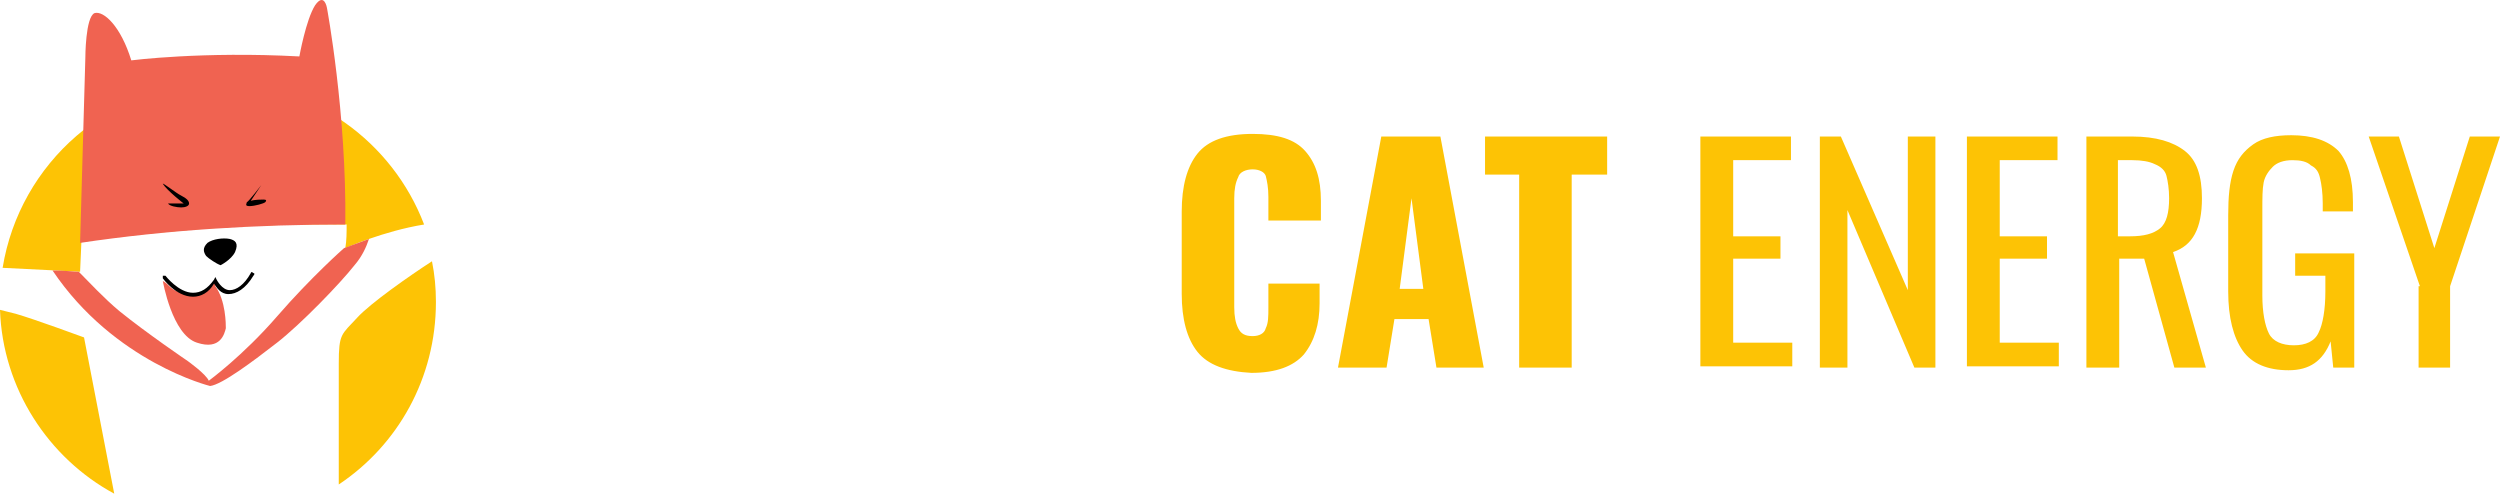
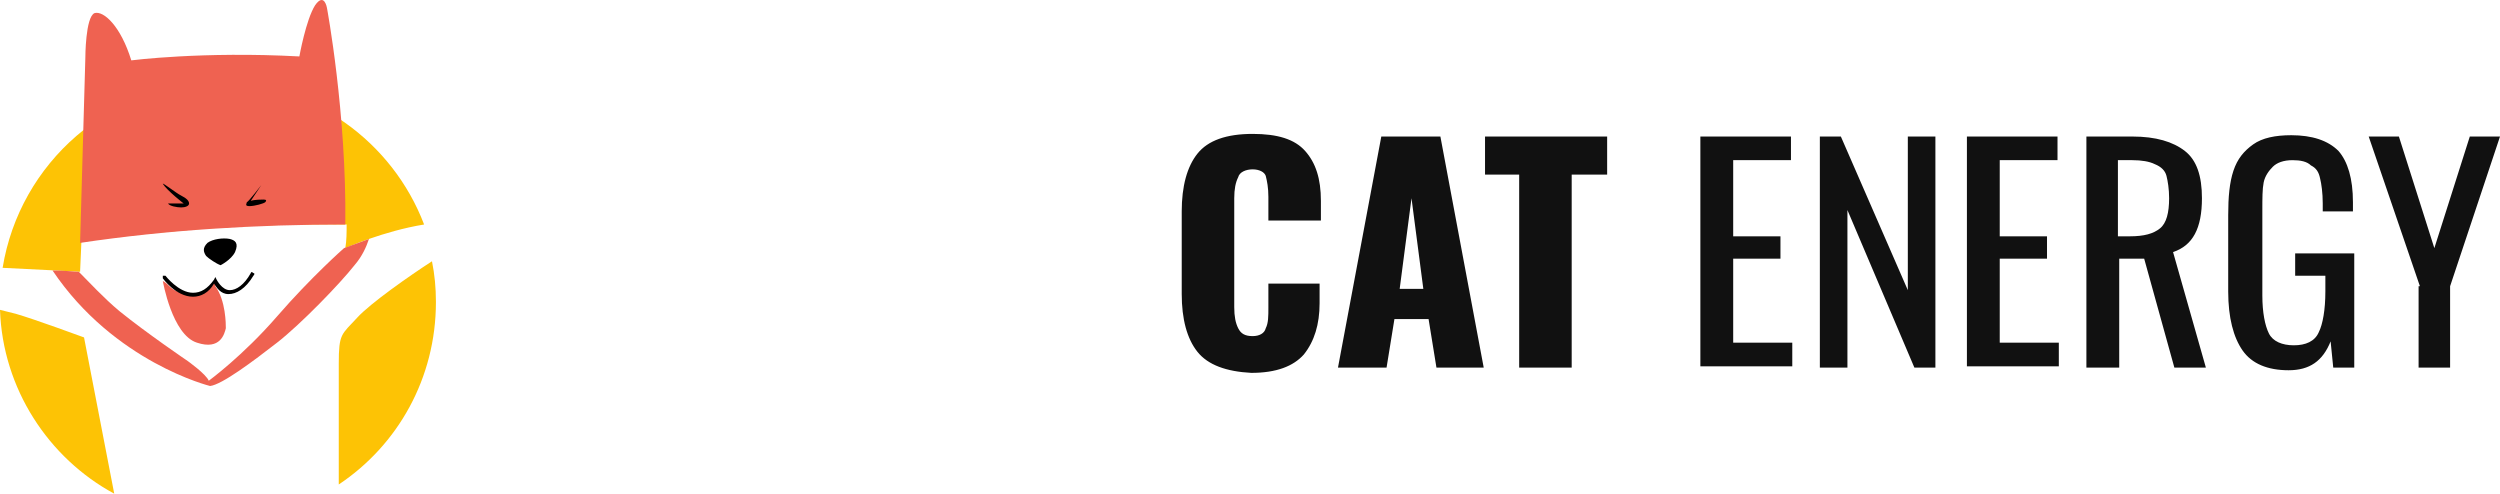
<svg xmlns="http://www.w3.org/2000/svg" version="1.1" id="Layer_2" x="0" y="0" viewBox="0 0.002 190.4 37.598">
-   <style>.st0{fill:#fdc305}.st1{fill:#f06351}</style>
+   <style>.st0{fill:#fdc305}.st1{fill:#ef6251}.st3{fill:#111111}</style>
  <path class="st0" d="M6.1 20.7l.1-2.3c6.7-.9 13.4-1.4 20.2-1.3 0 .6 0 1.2-.1 1.8 0 0 2.9-1.3 6-1.8-2.4-6.3-8.5-10.8-15.6-10.8C8.4 6.3 1.5 12.4.2 20.4c2.2.1 5.9.3 5.9.3zm21.1 3.5c-1.2 1.3-1.4 1.2-1.4 3.5v9.2c4.5-3 7.4-8.1 7.4-13.9 0-1.1-.1-2.1-.3-3.1-1.7 1.1-4.7 3.2-5.7 4.3zM6.4 25.7s-3.8-1.4-5.2-1.8L0 23.6c.2 6 3.7 11.3 8.7 14L6.4 25.7z" />
  <path class="st1" d="M26.3 17.1C26.4 8.6 24.9.6 24.9.6s-.2-1.2-.9-.2c-.7 1.1-1.2 3.9-1.2 3.9-7.4-.4-12.8.3-12.8.3C9.2 2 7.9.8 7.2 1c-.7.3-.7 3.4-.7 3.4l-.4 14.1c6.7-1 13.5-1.4 20.2-1.4z" />
  <path d="M12.4 14c0-.1 1 .7 1.4.9.4.2.6.4.6.6 0 .2-.3.3-.6.3s-.9-.1-1-.3H14c.1.1-1.3-1-1.6-1.5zm7.5.1s-1 1.3-1.1 1.3c0 .1-.2.3.2.3s1.1-.2 1.2-.3c.1-.1.1-.2-.1-.2s-.7 0-1 .1l.8-1.2s.1-.1 0 0zm-3.1 6.1s.8-.4 1.1-1c.3-.7 0-.9-.4-1-.5-.1-1.3 0-1.7.3-.4.4-.3.7-.1 1 .2.2.8.6 1.1.7z" />
  <path class="st1" d="M16.3 21.5s-.2.4-.5.6c-.2.2-.6.4-1 .4-.6 0-1.1-.2-1.5-.4-.2-.1-.4-.3-.5-.4-.2-.2-.4-.3-.4-.3s.7 4.1 2.6 4.7c1.8.6 2.1-.7 2.2-1.1 0-.3 0-2.1-.8-3.2.1-.4 0-.2-.1-.3z" />
  <path d="M14.7 22.6c-1.3 0-2.3-1.4-2.3-1.4V21h.2s1 1.3 2.1 1.3c.6 0 1.1-.3 1.6-1l.1-.2.1.2s.4.8 1 .8c.5 0 1.1-.4 1.6-1.3 0-.1.1-.1.2 0 .1 0 .1.1 0 .2-.6 1-1.3 1.4-1.9 1.4-.6 0-.9-.5-1.1-.8-.4.7-1 1-1.6 1z" />
  <path class="st1" d="M26.2 18.9s-2.5 2.2-5.1 5.2-5.2 4.9-5.2 4.9c-.2-.5-1.6-1.5-1.6-1.5s-3.1-2.1-5.2-3.8c-1.2-1-2.3-2.2-3.1-3-.3 0-1.1-.1-2-.1 4.7 7 12 8.8 12 8.8.9-.1 3.3-1.9 5.1-3.3 1.8-1.4 4.8-4.5 5.9-5.9.6-.7.9-1.4 1.1-2-1.1.4-1.9.7-1.9.7z" />
-   <path class="st0" d="M1.2 16.6c-.8-1-1.2-2.5-1.2-4.4V5.9C0 4 .4 2.5 1.2 1.5 2 .5 3.4 0 5.4 0c1.9 0 3.2.4 4 1.3.8.9 1.2 2.1 1.2 3.8v1.5h-4V4.8c0-.7-.1-1.2-.2-1.6-.1-.3-.5-.5-1-.5s-1 .2-1.1.6c-.2.4-.3.9-.3 1.6v8.3c0 .7.1 1.2.3 1.6.2.4.5.6 1.1.6.5 0 .9-.2 1-.6.2-.4.2-.9.2-1.6v-1.8h3.9v1.5c0 1.6-.4 2.9-1.2 3.9-.8.9-2.1 1.4-4 1.4-1.9-.1-3.3-.6-4.1-1.6zM15.2.2h4.5L23 17.8h-3.6l-.6-3.7h-2.6l-.6 3.7h-3.7L15.2.2zm3.2 11.6l-.9-6.9-.9 6.9h1.8zm7.4-8.7h-2.7V.2h9.3v2.9h-2.7v14.7h-4V3.1zM39.5.2h6.9V2H42v5.8h3.6v1.7H42v6.4h4.5v1.8h-7V.2zm9 0h1.7l5.1 11.7V.2h2.1v17.6h-1.6l-5.1-12v12h-2.1V.2zm11.3 0h6.9V2h-4.4v5.8h3.6v1.7h-3.6v6.4h4.5v1.8h-7V.2zm9 0h3.6c1.8 0 3.1.4 4 1.1s1.3 1.9 1.3 3.6c0 2.3-.7 3.6-2.2 4.1l2.5 8.8h-2.4l-2.3-8.3h-1.9v8.3h-2.5V.2zm3.4 7.6c1.1 0 1.8-.2 2.3-.6.5-.4.7-1.2.7-2.3 0-.7-.1-1.3-.2-1.7s-.4-.7-.9-.9c-.4-.2-1-.3-1.7-.3h-1.1v5.8h.9zm8.6 8.7c-.7-1-1.1-2.5-1.1-4.5V6.2c0-1.4.1-2.5.4-3.4.3-.9.8-1.5 1.5-2s1.7-.7 2.9-.7c1.6 0 2.8.4 3.6 1.2.7.8 1.1 2.1 1.1 3.9v.7h-2.3v-.6c0-.8-.1-1.5-.2-1.9-.1-.5-.3-.8-.7-1-.3-.3-.8-.4-1.4-.4-.7 0-1.2.2-1.5.5-.3.3-.6.7-.7 1.2-.1.5-.1 1.2-.1 2.1v6.5c0 1.3.2 2.3.5 2.9.3.6 1 .9 1.9.9.9 0 1.6-.3 1.9-1 .3-.6.5-1.7.5-3.1v-1.2h-2.3V9.1h4.5v8.7h-1.6l-.2-2c-.6 1.5-1.6 2.2-3.2 2.2s-2.8-.5-3.5-1.5zm13.5-4.9L90.4.2h2.3l2.7 8.5L98.1.2h2.3l-3.8 11.4v6.2h-2.4v-6.2z" fill="#111" transform="translate(90 10.2)" />
+   <path class="st3" d="M1.2 16.6c-.8-1-1.2-2.5-1.2-4.4V5.9C0 4 .4 2.5 1.2 1.5 2 .5 3.4 0 5.4 0c1.9 0 3.2.4 4 1.3.8.9 1.2 2.1 1.2 3.8v1.5h-4V4.8c0-.7-.1-1.2-.2-1.6-.1-.3-.5-.5-1-.5s-1 .2-1.1.6c-.2.4-.3.9-.3 1.6v8.3c0 .7.1 1.2.3 1.6.2.4.5.6 1.1.6.5 0 .9-.2 1-.6.2-.4.2-.9.2-1.6v-1.8h3.9v1.5c0 1.6-.4 2.9-1.2 3.9-.8.9-2.1 1.4-4 1.4-1.9-.1-3.3-.6-4.1-1.6zM15.2.2h4.5L23 17.8h-3.6l-.6-3.7h-2.6l-.6 3.7h-3.7L15.2.2zm3.2 11.6l-.9-6.9-.9 6.9h1.8zm7.4-8.7h-2.7V.2h9.3v2.9h-2.7v14.7h-4V3.1zM39.5.2h6.9V2H42v5.8h3.6v1.7H42v6.4h4.5v1.8h-7V.2zm9 0h1.7l5.1 11.7V.2h2.1v17.6h-1.6l-5.1-12v12h-2.1V.2zm11.3 0h6.9V2h-4.4v5.8h3.6v1.7h-3.6v6.4h4.5v1.8h-7V.2zm9 0h3.6c1.8 0 3.1.4 4 1.1s1.3 1.9 1.3 3.6c0 2.3-.7 3.6-2.2 4.1l2.5 8.8h-2.4l-2.3-8.3h-1.9v8.3h-2.5V.2zm3.4 7.6c1.1 0 1.8-.2 2.3-.6.5-.4.7-1.2.7-2.3 0-.7-.1-1.3-.2-1.7s-.4-.7-.9-.9c-.4-.2-1-.3-1.7-.3h-1.1v5.8h.9zm8.6 8.7c-.7-1-1.1-2.5-1.1-4.5V6.2c0-1.4.1-2.5.4-3.4.3-.9.8-1.5 1.5-2s1.7-.7 2.9-.7c1.6 0 2.8.4 3.6 1.2.7.8 1.1 2.1 1.1 3.9v.7h-2.3v-.6c0-.8-.1-1.5-.2-1.9-.1-.5-.3-.8-.7-1-.3-.3-.8-.4-1.4-.4-.7 0-1.2.2-1.5.5-.3.3-.6.7-.7 1.2-.1.5-.1 1.2-.1 2.1v6.5c0 1.3.2 2.3.5 2.9.3.6 1 .9 1.9.9.9 0 1.6-.3 1.9-1 .3-.6.5-1.7.5-3.1v-1.2h-2.3V9.1h4.5v8.7h-1.6l-.2-2c-.6 1.5-1.6 2.2-3.2 2.2s-2.8-.5-3.5-1.5zm13.5-4.9L90.4.2h2.3l2.7 8.5L98.1.2h2.3l-3.8 11.4v6.2h-2.4v-6.2z" fill="#111" transform="translate(90 10.2)" />
</svg>
